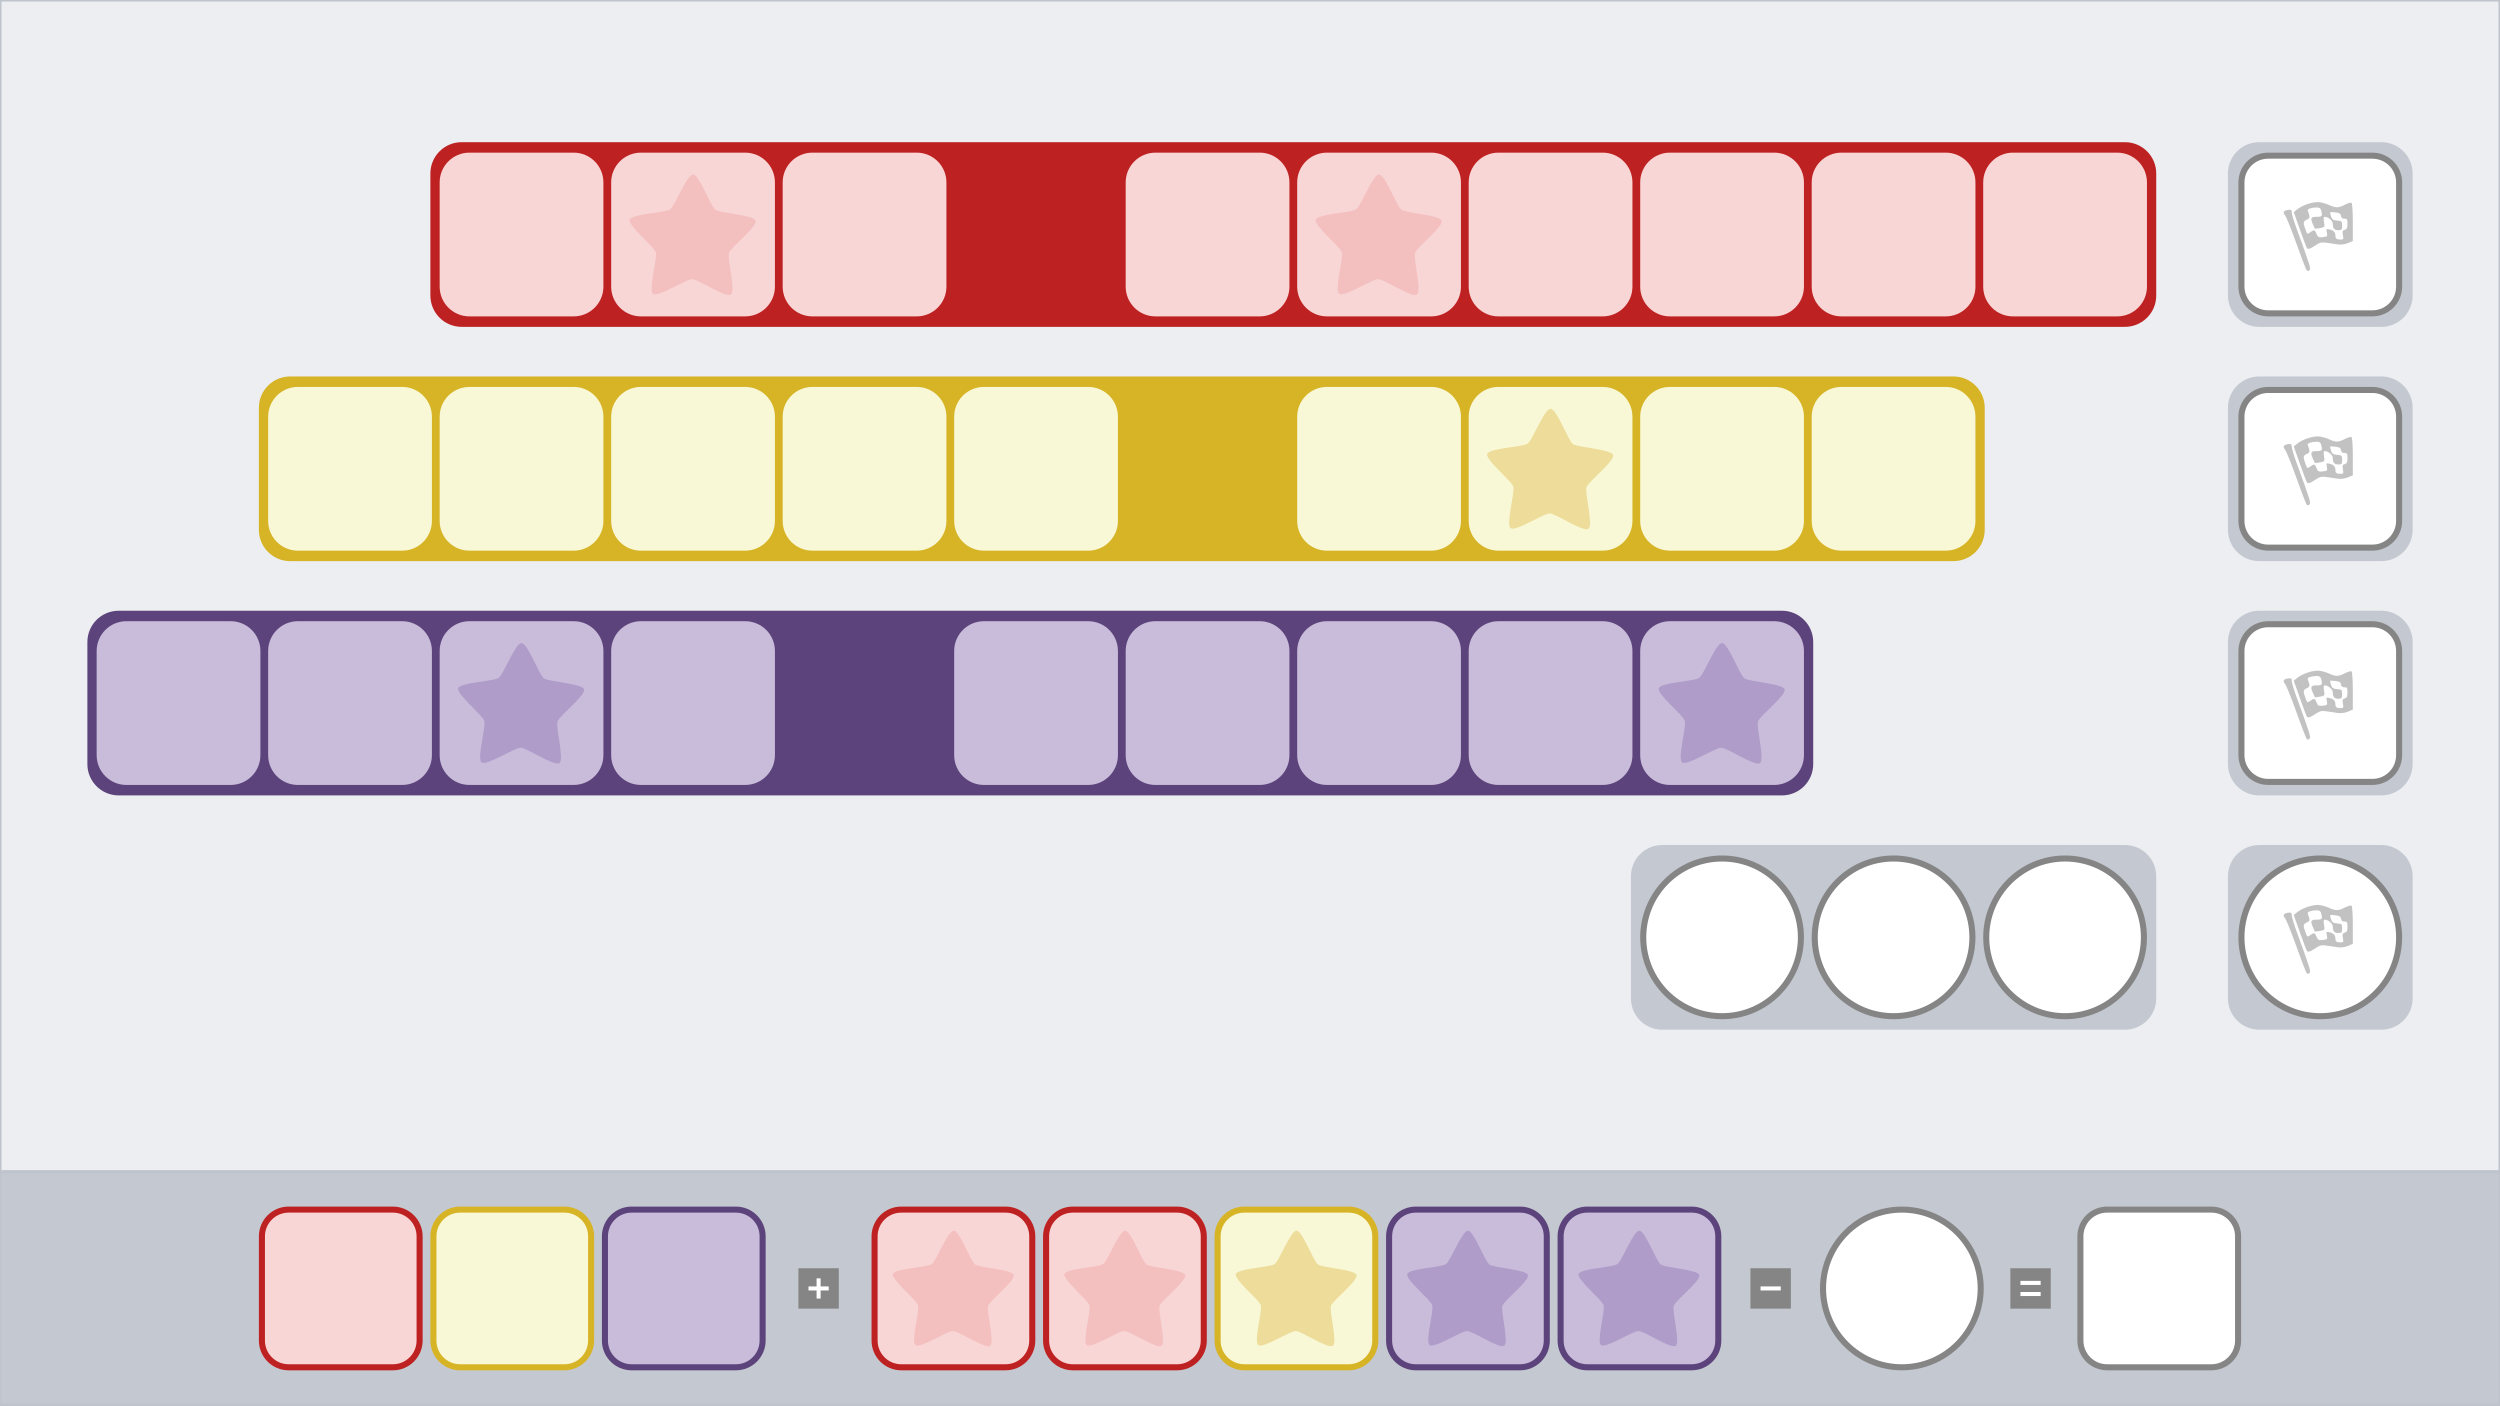
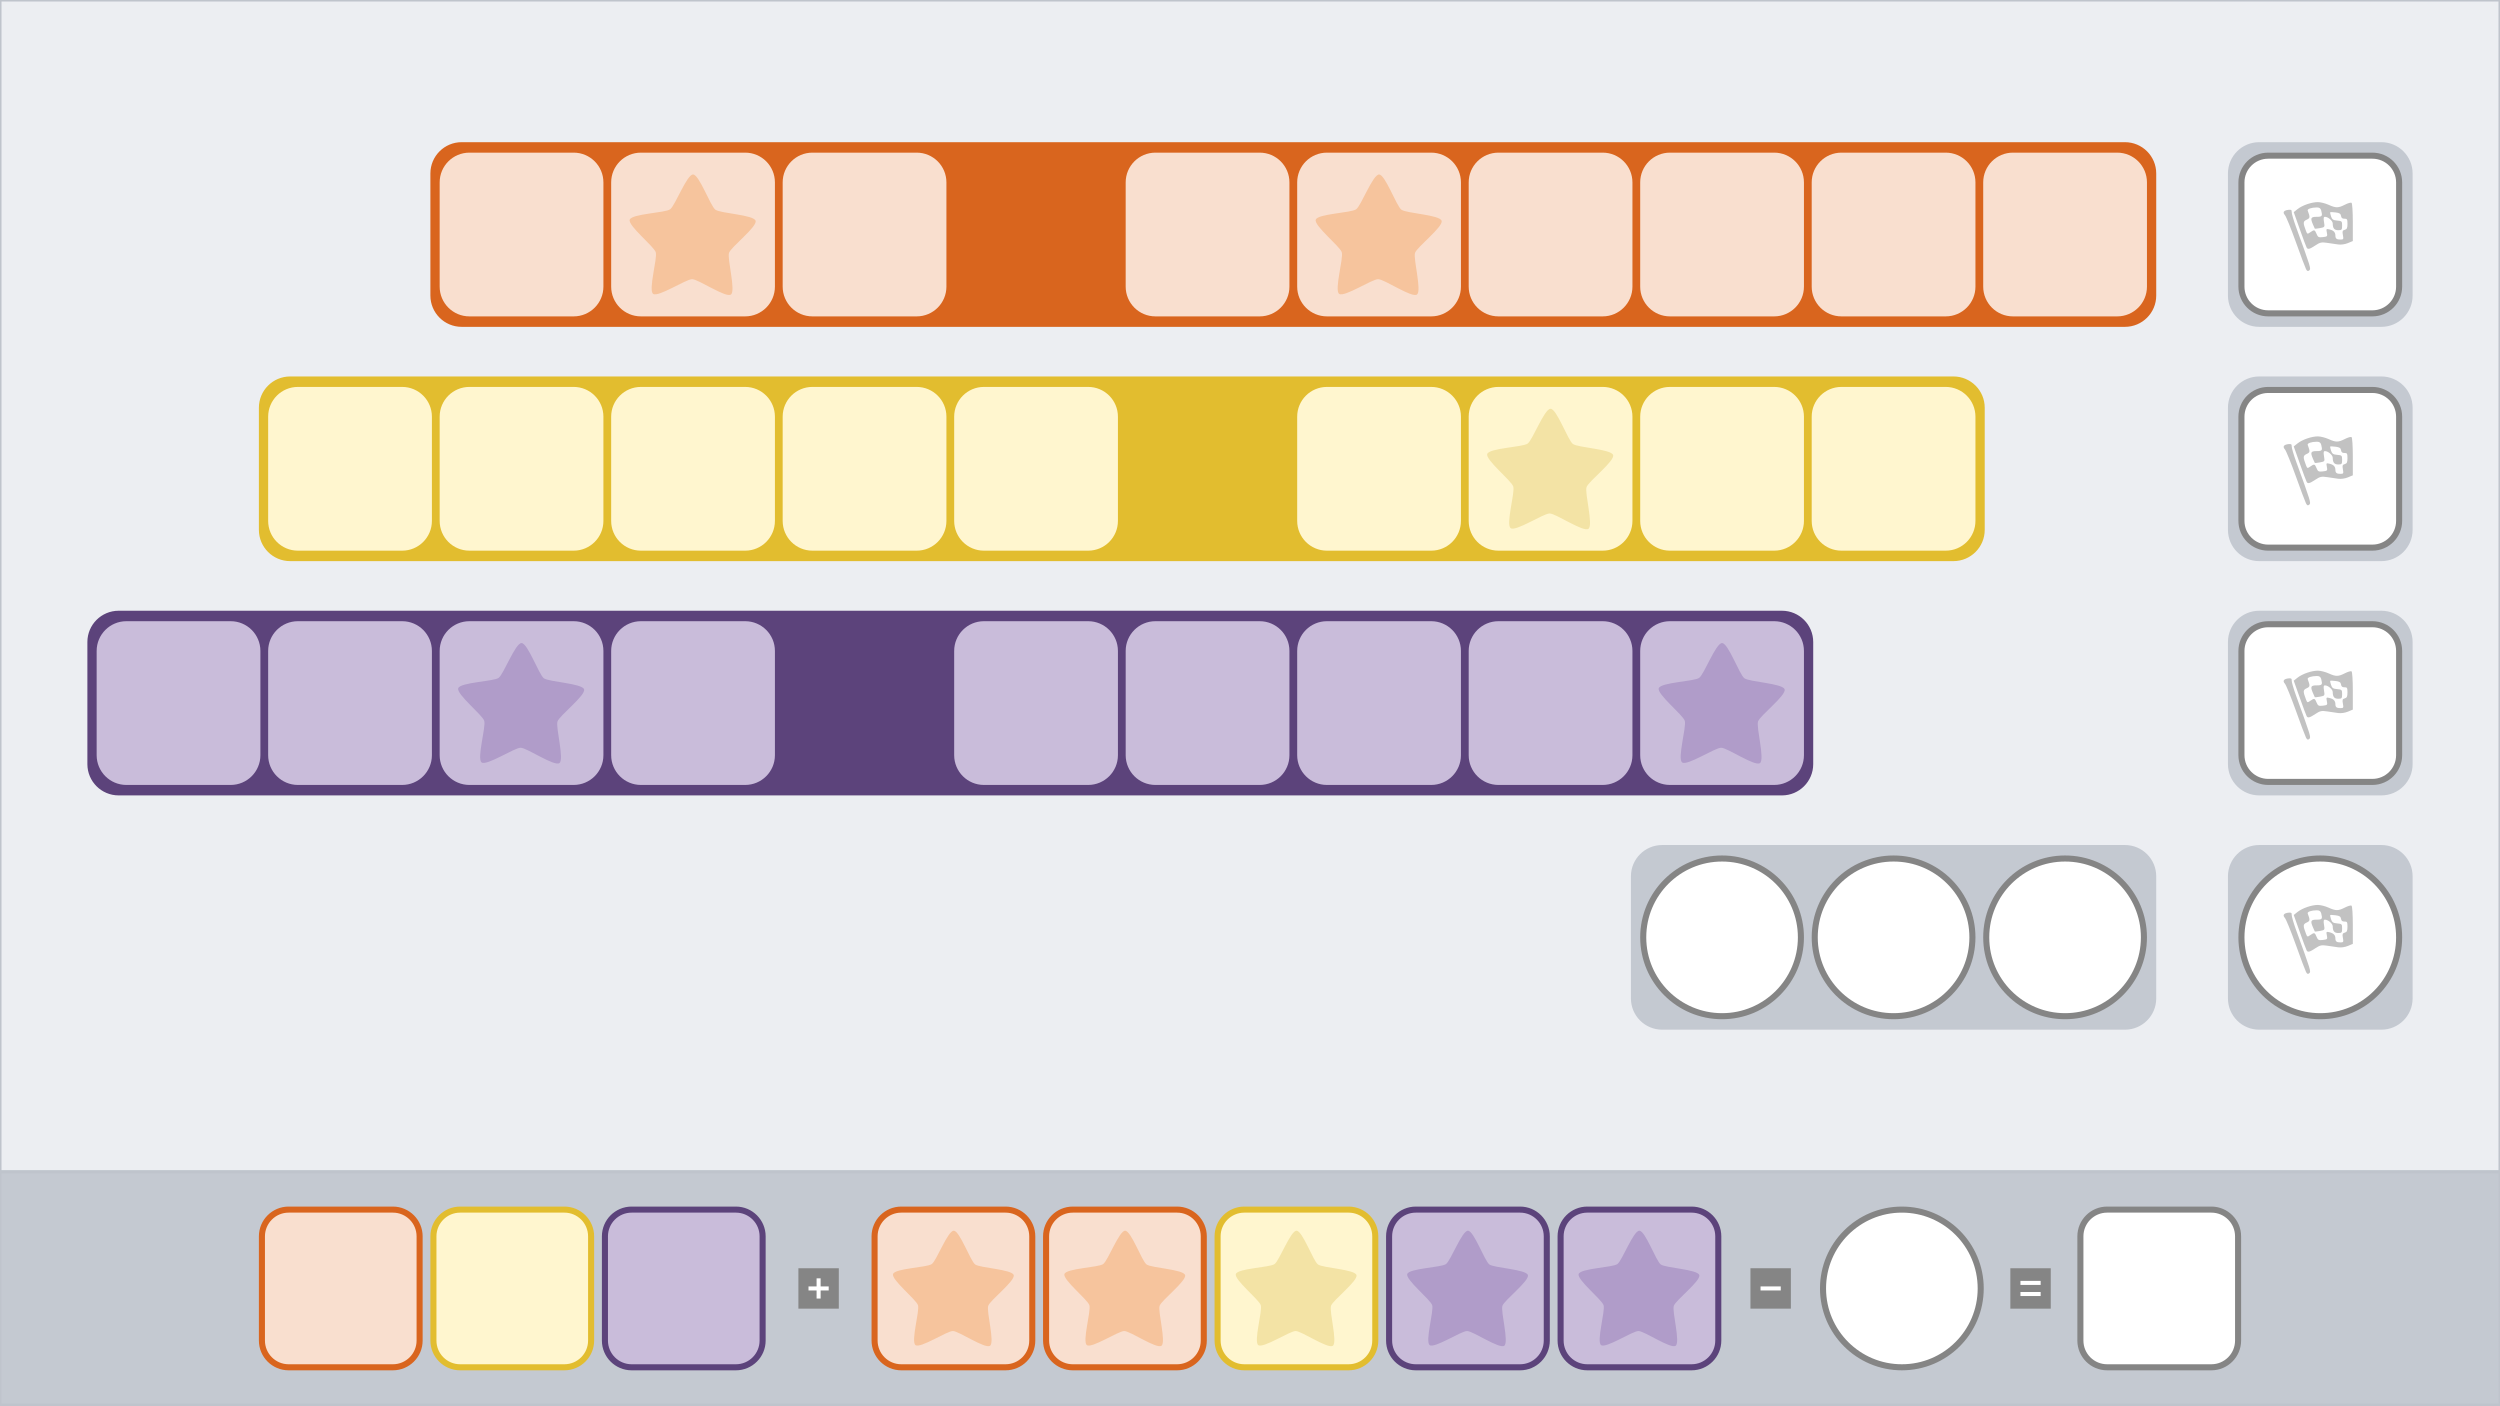
<svg xmlns="http://www.w3.org/2000/svg" width="659.967" height="370.908" viewBox="-29.782 0 659.967 370.908" font-family="ui-monospace, &quot;SF Mono&quot;, &quot;Cascadia Mono&quot;, &quot;Consolas&quot;, monospace">
  <rect x="-29.782" y="0.000" width="659.967" height="309.357" fill="#eceef2" stroke="#bfc4cc" stroke-width="0.800" />
  <rect x="-29.782" y="309.357" width="659.967" height="61.551" fill="#c4c9d1" stroke="#bfc4cc" stroke-width="0.800" />
  <g transform="translate(-15.455 5.016)">
-     <rect x="99.691" y="32.917" width="454.797" height="47.950" rx="7.856" ry="7.856" fill="#be2121" stroke="#be2121" stroke-width="0.800" />
+     <rect x="99.691" y="32.917" width="454.797" height="47.950" rx="7.856" ry="7.856" fill="#d9651e" stroke="#d9651e" stroke-width="0.800" />
    <rect x="9.141" y="156.611" width="454.797" height="47.950" rx="7.856" ry="7.856" fill="#5c437b" stroke="#5c437b" stroke-width="0.800" />
-     <rect x="54.416" y="94.764" width="454.797" height="47.950" rx="7.856" ry="7.856" fill="#d7b326" stroke="#d7b326" stroke-width="0.800" />
-     <rect x="101.738" y="35.278" width="43.228" height="43.228" rx="7.856" ry="7.856" fill="#f8d6d6" />
-     <rect x="147.013" y="35.278" width="43.228" height="43.228" rx="7.856" ry="7.856" fill="#f8d6d6" />
-     <rect x="192.288" y="35.278" width="43.228" height="43.228" rx="7.856" ry="7.856" fill="#f8d6d6" />
-     <rect x="282.838" y="35.278" width="43.228" height="43.228" rx="7.856" ry="7.856" fill="#f8d6d6" />
-     <rect x="328.113" y="35.278" width="43.228" height="43.228" rx="7.856" ry="7.856" fill="#f8d6d6" />
-     <rect x="373.388" y="35.278" width="43.228" height="43.228" rx="7.856" ry="7.856" fill="#f8d6d6" />
-     <rect x="418.663" y="35.278" width="43.228" height="43.228" rx="7.856" ry="7.856" fill="#f8d6d6" />
-     <rect x="463.938" y="35.278" width="43.228" height="43.228" rx="7.856" ry="7.856" fill="#f8d6d6" />
-     <rect x="509.213" y="35.278" width="43.228" height="43.228" rx="7.856" ry="7.856" fill="#f8d6d6" />
+     <rect x="54.416" y="94.764" width="454.797" height="47.950" rx="7.856" ry="7.856" fill="#e2bd2f" stroke="#e2bd2f" stroke-width="0.800" />
+     <rect x="101.738" y="35.278" width="43.228" height="43.228" rx="7.856" ry="7.856" fill="#f9dfcf" />
+     <rect x="147.013" y="35.278" width="43.228" height="43.228" rx="7.856" ry="7.856" fill="#f9dfcf" />
+     <rect x="192.288" y="35.278" width="43.228" height="43.228" rx="7.856" ry="7.856" fill="#f9dfcf" />
+     <rect x="282.838" y="35.278" width="43.228" height="43.228" rx="7.856" ry="7.856" fill="#f9dfcf" />
+     <rect x="328.113" y="35.278" width="43.228" height="43.228" rx="7.856" ry="7.856" fill="#f9dfcf" />
+     <rect x="373.388" y="35.278" width="43.228" height="43.228" rx="7.856" ry="7.856" fill="#f9dfcf" />
+     <rect x="418.663" y="35.278" width="43.228" height="43.228" rx="7.856" ry="7.856" fill="#f9dfcf" />
+     <rect x="463.938" y="35.278" width="43.228" height="43.228" rx="7.856" ry="7.856" fill="#f9dfcf" />
+     <rect x="509.213" y="35.278" width="43.228" height="43.228" rx="7.856" ry="7.856" fill="#f9dfcf" />
    <rect x="574.221" y="32.917" width="47.950" height="47.950" rx="7.856" ry="7.856" fill="#c4c9d1" stroke="#c4c9d1" stroke-width="0.800" />
    <rect x="577.382" y="36.078" width="41.628" height="41.628" rx="7.056" ry="7.056" fill="#ffffff" stroke="#858585" stroke-width="1.600" />
    <use href="#flag-icon" transform="translate(249.214 -187.805)" fill="#c2c2c2" />
-     <rect x="56.463" y="97.125" width="43.228" height="43.228" rx="7.856" ry="7.856" fill="#f8f8d6" />
-     <rect x="101.738" y="97.125" width="43.228" height="43.228" rx="7.856" ry="7.856" fill="#f8f8d6" />
-     <rect x="147.013" y="97.125" width="43.228" height="43.228" rx="7.856" ry="7.856" fill="#f8f8d6" />
-     <rect x="192.288" y="97.125" width="43.228" height="43.228" rx="7.856" ry="7.856" fill="#f8f8d6" />
-     <rect x="237.563" y="97.125" width="43.228" height="43.228" rx="7.856" ry="7.856" fill="#f8f8d6" />
-     <rect x="328.113" y="97.125" width="43.228" height="43.228" rx="7.856" ry="7.856" fill="#f8f8d6" />
-     <rect x="373.388" y="97.125" width="43.228" height="43.228" rx="7.856" ry="7.856" fill="#f8f8d6" />
-     <rect x="418.663" y="97.125" width="43.228" height="43.228" rx="7.856" ry="7.856" fill="#f8f8d6" />
-     <rect x="463.938" y="97.125" width="43.228" height="43.228" rx="7.856" ry="7.856" fill="#f8f8d6" />
+     <rect x="56.463" y="97.125" width="43.228" height="43.228" rx="7.856" ry="7.856" fill="#fff6cf" />
+     <rect x="101.738" y="97.125" width="43.228" height="43.228" rx="7.856" ry="7.856" fill="#fff6cf" />
+     <rect x="147.013" y="97.125" width="43.228" height="43.228" rx="7.856" ry="7.856" fill="#fff6cf" />
+     <rect x="192.288" y="97.125" width="43.228" height="43.228" rx="7.856" ry="7.856" fill="#fff6cf" />
+     <rect x="237.563" y="97.125" width="43.228" height="43.228" rx="7.856" ry="7.856" fill="#fff6cf" />
+     <rect x="328.113" y="97.125" width="43.228" height="43.228" rx="7.856" ry="7.856" fill="#fff6cf" />
+     <rect x="373.388" y="97.125" width="43.228" height="43.228" rx="7.856" ry="7.856" fill="#fff6cf" />
+     <rect x="418.663" y="97.125" width="43.228" height="43.228" rx="7.856" ry="7.856" fill="#fff6cf" />
+     <rect x="463.938" y="97.125" width="43.228" height="43.228" rx="7.856" ry="7.856" fill="#fff6cf" />
    <rect x="574.221" y="94.764" width="47.950" height="47.950" rx="7.856" ry="7.856" fill="#c4c9d1" stroke="#c4c9d1" stroke-width="0.800" />
    <rect x="577.382" y="97.925" width="41.628" height="41.628" rx="7.056" ry="7.056" fill="#ffffff" stroke="#858585" stroke-width="1.600" />
    <use href="#flag-icon" transform="translate(249.214 -125.958)" fill="#c2c2c2" />
    <rect x="11.188" y="158.972" width="43.228" height="43.228" rx="7.856" ry="7.856" fill="#c9bcda" />
    <rect x="56.463" y="158.972" width="43.228" height="43.228" rx="7.856" ry="7.856" fill="#c9bcda" />
    <rect x="101.738" y="158.972" width="43.228" height="43.228" rx="7.856" ry="7.856" fill="#c9bcda" />
    <rect x="147.013" y="158.972" width="43.228" height="43.228" rx="7.856" ry="7.856" fill="#c9bcda" />
    <rect x="237.563" y="158.972" width="43.228" height="43.228" rx="7.856" ry="7.856" fill="#c9bcda" />
    <rect x="282.838" y="158.972" width="43.228" height="43.228" rx="7.856" ry="7.856" fill="#c9bcda" />
    <rect x="328.113" y="158.972" width="43.228" height="43.228" rx="7.856" ry="7.856" fill="#c9bcda" />
    <rect x="373.388" y="158.972" width="43.228" height="43.228" rx="7.856" ry="7.856" fill="#c9bcda" />
    <rect x="418.663" y="158.972" width="43.228" height="43.228" rx="7.856" ry="7.856" fill="#c9bcda" />
    <rect x="574.221" y="156.611" width="47.950" height="47.950" rx="7.856" ry="7.856" fill="#c4c9d1" stroke="#c4c9d1" stroke-width="0.800" />
    <rect x="577.382" y="159.772" width="41.628" height="41.628" rx="7.056" ry="7.056" fill="#ffffff" stroke="#858585" stroke-width="1.600" />
    <use href="#flag-icon" transform="translate(249.214 -64.111)" fill="#c2c2c2" />
  </g>
-   <rect x="39.361" y="319.319" width="41.628" height="41.628" rx="7.056" ry="7.056" fill="#f8d6d6" stroke="#be2121" stroke-width="1.600" />
-   <rect x="84.636" y="319.319" width="41.628" height="41.628" rx="7.056" ry="7.056" fill="#f8f8d6" stroke="#d7b326" stroke-width="1.600" />
+   <rect x="39.361" y="319.319" width="41.628" height="41.628" rx="7.056" ry="7.056" fill="#f9dfcf" stroke="#d9651e" stroke-width="1.600" />
+   <rect x="84.636" y="319.319" width="41.628" height="41.628" rx="7.056" ry="7.056" fill="#fff6cf" stroke="#e2bd2f" stroke-width="1.600" />
  <rect x="129.911" y="319.319" width="41.628" height="41.628" rx="7.056" ry="7.056" fill="#c9bcda" stroke="#5c437b" stroke-width="1.600" />
-   <rect x="201.096" y="319.319" width="41.628" height="41.628" rx="7.056" ry="7.056" fill="#f8d6d6" stroke="#be2121" stroke-width="1.600" />
-   <rect x="246.371" y="319.319" width="41.628" height="41.628" rx="7.056" ry="7.056" fill="#f8d6d6" stroke="#be2121" stroke-width="1.600" />
-   <rect x="291.646" y="319.319" width="41.628" height="41.628" rx="7.056" ry="7.056" fill="#f8f8d6" stroke="#d7b326" stroke-width="1.600" />
+   <rect x="201.096" y="319.319" width="41.628" height="41.628" rx="7.056" ry="7.056" fill="#f9dfcf" stroke="#d9651e" stroke-width="1.600" />
+   <rect x="246.371" y="319.319" width="41.628" height="41.628" rx="7.056" ry="7.056" fill="#f9dfcf" stroke="#d9651e" stroke-width="1.600" />
+   <rect x="291.646" y="319.319" width="41.628" height="41.628" rx="7.056" ry="7.056" fill="#fff6cf" stroke="#e2bd2f" stroke-width="1.600" />
  <rect x="336.921" y="319.319" width="41.628" height="41.628" rx="7.056" ry="7.056" fill="#c9bcda" stroke="#5c437b" stroke-width="1.600" />
  <rect x="382.196" y="319.319" width="41.628" height="41.628" rx="7.056" ry="7.056" fill="#c9bcda" stroke="#5c437b" stroke-width="1.600" />
  <g transform="translate(-15.455 5.016)">
-     <path transform="translate(41.584 -0.293)" d="M 137.043,73.029 C 135.699,73.986 128.461,68.989 126.809,68.978 C 125.156,68.962 117.836,73.837 116.508,72.853 C 115.180,71.872 117.695,63.443 117.199,61.868 C 116.703,60.294 109.805,54.837 110.328,53.271 C 110.852,51.704 119.645,51.493 120.988,50.532 C 122.332,49.575 125.395,41.329 127.043,41.341 C 128.695,41.357 131.613,49.653 132.942,50.634 C 134.270,51.618 143.059,51.978 143.555,53.552 C 144.051,55.126 137.063,60.466 136.539,62.032 C 136.016,63.599 138.387,72.068 137.043,73.029" fill="#f4bfbf" />
-     <path transform="translate(34.203 -0.293)" d="M 325.524,73.029 C 324.180,73.986 316.942,68.989 315.289,68.978 C 313.637,68.962 306.317,73.837 304.988,72.853 C 303.660,71.872 306.176,63.443 305.680,61.868 C 305.184,60.294 298.285,54.837 298.809,53.271 C 299.332,51.704 308.125,51.493 309.469,50.532 C 310.813,49.575 313.875,41.329 315.524,41.341 C 317.176,41.357 320.094,49.653 321.422,50.634 C 322.750,51.618 331.539,51.978 332.035,53.552 C 332.531,55.126 325.543,60.466 325.020,62.032 C 324.496,63.599 326.867,72.068 325.524,73.029" fill="#f4bfbf" />
-     <path transform="translate(-13.942 0.059)" d="M 418.944,134.525 C 417.600,135.486 410.362,130.486 408.709,130.474 C 407.061,130.458 399.737,135.333 398.409,134.349 C 397.080,133.368 399.596,124.939 399.100,123.364 C 398.604,121.790 391.705,116.333 392.229,114.767 C 392.752,113.200 401.545,112.989 402.889,112.029 C 404.233,111.071 407.295,102.825 408.944,102.837 C 410.596,102.853 413.514,111.150 414.842,112.130 C 416.170,113.114 424.959,113.474 425.455,115.048 C 425.952,116.626 418.963,121.966 418.440,123.529 C 417.916,125.095 420.287,133.568 418.944,134.525" fill="#eddc9a" />
+     <path transform="translate(41.584 -0.293)" d="M 137.043,73.029 C 135.699,73.986 128.461,68.989 126.809,68.978 C 125.156,68.962 117.836,73.837 116.508,72.853 C 115.180,71.872 117.695,63.443 117.199,61.868 C 116.703,60.294 109.805,54.837 110.328,53.271 C 110.852,51.704 119.645,51.493 120.988,50.532 C 122.332,49.575 125.395,41.329 127.043,41.341 C 128.695,41.357 131.613,49.653 132.942,50.634 C 134.270,51.618 143.059,51.978 143.555,53.552 C 144.051,55.126 137.063,60.466 136.539,62.032 C 136.016,63.599 138.387,72.068 137.043,73.029" fill="#f6c49d" />
+     <path transform="translate(34.203 -0.293)" d="M 325.524,73.029 C 324.180,73.986 316.942,68.989 315.289,68.978 C 313.637,68.962 306.317,73.837 304.988,72.853 C 303.660,71.872 306.176,63.443 305.680,61.868 C 305.184,60.294 298.285,54.837 298.809,53.271 C 299.332,51.704 308.125,51.493 309.469,50.532 C 310.813,49.575 313.875,41.329 315.524,41.341 C 317.176,41.357 320.094,49.653 321.422,50.634 C 322.750,51.618 331.539,51.978 332.035,53.552 C 332.531,55.126 325.543,60.466 325.020,62.032 C 324.496,63.599 326.867,72.068 325.524,73.029" fill="#f6c49d" />
+     <path transform="translate(-13.942 0.059)" d="M 418.944,134.525 C 417.600,135.486 410.362,130.486 408.709,130.474 C 407.061,130.458 399.737,135.333 398.409,134.349 C 397.080,133.368 399.596,124.939 399.100,123.364 C 398.604,121.790 391.705,116.333 392.229,114.767 C 392.752,113.200 401.545,112.989 402.889,112.029 C 404.233,111.071 407.295,102.825 408.944,102.837 C 410.596,102.853 413.514,111.150 414.842,112.130 C 416.170,113.114 424.959,113.474 425.455,115.048 C 425.952,116.626 418.963,121.966 418.440,123.529 C 417.916,125.095 420.287,133.568 418.944,134.525" fill="#f3e3a5" />
    <path transform="translate(-50.298 0.409)" d="M 183.647,196.021 C 182.303,196.982 175.064,191.986 173.417,191.970 C 171.764,191.954 164.439,196.829 163.111,195.849 C 161.787,194.864 164.303,186.439 163.803,184.861 C 163.307,183.286 156.412,177.829 156.936,176.263 C 157.459,174.696 166.253,174.486 167.596,173.529 C 168.939,172.568 171.999,164.321 173.650,164.333 C 175.298,164.349 178.221,172.646 179.546,173.630 C 180.874,174.611 189.662,174.974 190.158,176.548 C 190.654,178.122 183.667,183.462 183.143,185.029 C 182.619,186.591 184.990,195.064 183.647,196.021" fill="#b09cc9" />
    <path transform="translate(-63.409 0.409)" d="M 513.686,196.021 C 512.342,196.982 505.104,191.986 503.451,191.970 C 501.799,191.954 494.479,196.829 493.150,195.849 C 491.822,194.864 494.338,186.439 493.842,184.861 C 493.346,183.286 486.447,177.829 486.971,176.263 C 487.494,174.696 496.287,174.486 497.631,173.529 C 498.975,172.568 502.037,164.321 503.686,164.333 C 505.338,164.349 508.256,172.646 509.584,173.630 C 510.912,174.611 519.701,174.974 520.197,176.548 C 520.693,178.122 513.705,183.462 513.182,185.029 C 512.658,186.591 515.029,195.064 513.686,196.021" fill="#b09cc9" />
  </g>
-   <path transform="translate(17.917 0.000)" d="M 213.660,355.261 C 212.371,356.179 205.434,351.390 203.852,351.375 C 202.270,351.363 195.250,356.035 193.981,355.093 C 192.707,354.152 195.117,346.074 194.641,344.562 C 194.164,343.054 187.555,337.824 188.055,336.324 C 188.559,334.820 196.988,334.617 198.274,333.699 C 199.563,332.781 202.496,324.875 204.078,324.890 C 205.660,324.902 208.457,332.855 209.731,333.797 C 211.004,334.738 219.426,335.086 219.903,336.593 C 220.379,338.101 213.680,343.222 213.176,344.722 C 212.676,346.222 214.949,354.340 213.660,355.261" fill="#f4bfbf" />
-   <path transform="translate(15.690 0.000)" d="M 261.133,355.261 C 259.844,356.179 252.906,351.390 251.324,351.375 C 249.742,351.363 242.723,356.035 241.453,355.093 C 240.180,354.152 242.590,346.074 242.113,344.562 C 241.637,343.054 235.028,337.824 235.528,336.324 C 236.031,334.820 244.457,334.617 245.746,333.699 C 247.035,332.781 249.969,324.875 251.551,324.890 C 253.133,324.902 255.930,332.855 257.203,333.797 C 258.477,334.738 266.899,335.086 267.375,336.593 C 267.852,338.101 261.153,343.222 260.649,344.722 C 260.149,346.222 262.422,354.340 261.133,355.261" fill="#f4bfbf" />
-   <path transform="translate(13.702 0.000)" d="M 308.367,355.261 C 307.082,356.179 300.141,351.390 298.559,351.375 C 296.977,351.363 289.961,356.035 288.688,355.093 C 287.414,354.152 289.824,346.074 289.348,344.562 C 288.875,343.054 282.262,337.824 282.766,336.324 C 283.266,334.820 291.695,334.617 292.981,333.699 C 294.270,332.781 297.203,324.875 298.785,324.890 C 300.367,324.902 303.164,332.855 304.438,333.797 C 305.711,334.738 314.133,335.086 314.610,336.593 C 315.086,338.101 308.387,343.222 307.887,344.722 C 307.383,346.222 309.656,354.340 308.367,355.261" fill="#eddc9a" />
+   <path transform="translate(17.917 0.000)" d="M 213.660,355.261 C 212.371,356.179 205.434,351.390 203.852,351.375 C 202.270,351.363 195.250,356.035 193.981,355.093 C 192.707,354.152 195.117,346.074 194.641,344.562 C 194.164,343.054 187.555,337.824 188.055,336.324 C 188.559,334.820 196.988,334.617 198.274,333.699 C 199.563,332.781 202.496,324.875 204.078,324.890 C 205.660,324.902 208.457,332.855 209.731,333.797 C 211.004,334.738 219.426,335.086 219.903,336.593 C 220.379,338.101 213.680,343.222 213.176,344.722 C 212.676,346.222 214.949,354.340 213.660,355.261" fill="#f6c49d" />
+   <path transform="translate(15.690 0.000)" d="M 261.133,355.261 C 259.844,356.179 252.906,351.390 251.324,351.375 C 249.742,351.363 242.723,356.035 241.453,355.093 C 240.180,354.152 242.590,346.074 242.113,344.562 C 241.637,343.054 235.028,337.824 235.528,336.324 C 236.031,334.820 244.457,334.617 245.746,333.699 C 247.035,332.781 249.969,324.875 251.551,324.890 C 253.133,324.902 255.930,332.855 257.203,333.797 C 258.477,334.738 266.899,335.086 267.375,336.593 C 267.852,338.101 261.153,343.222 260.649,344.722 C 260.149,346.222 262.422,354.340 261.133,355.261" fill="#f6c49d" />
+   <path transform="translate(13.702 0.000)" d="M 308.367,355.261 C 307.082,356.179 300.141,351.390 298.559,351.375 C 296.977,351.363 289.961,356.035 288.688,355.093 C 287.414,354.152 289.824,346.074 289.348,344.562 C 288.875,343.054 282.262,337.824 282.766,336.324 C 283.266,334.820 291.695,334.617 292.981,333.699 C 294.270,332.781 297.203,324.875 298.785,324.890 C 300.367,324.902 303.164,332.855 304.438,333.797 C 305.711,334.738 314.133,335.086 314.610,336.593 C 315.086,338.101 308.387,343.222 307.887,344.722 C 307.383,346.222 309.656,354.340 308.367,355.261" fill="#f3e3a5" />
  <path transform="translate(11.104 0.000)" d="M 356.215,355.261 C 354.926,356.179 347.988,351.390 346.406,351.375 C 344.824,351.363 337.805,356.035 336.531,355.093 C 335.262,354.152 337.672,346.074 337.195,344.562 C 336.719,343.054 330.110,337.824 330.610,336.324 C 331.113,334.820 339.539,334.617 340.828,333.699 C 342.117,332.781 345.051,324.875 346.633,324.890 C 348.215,324.902 351.012,332.855 352.285,333.797 C 353.555,334.738 361.981,335.086 362.457,336.593 C 362.934,338.101 356.235,343.222 355.731,344.722 C 355.231,346.222 357.504,354.340 356.215,355.261" fill="#b09cc9" />
  <path transform="translate(8.682 0.000)" d="M 403.883,355.261 C 402.594,356.179 395.656,351.390 394.074,351.375 C 392.492,351.363 385.473,356.035 384.203,355.093 C 382.930,354.152 385.340,346.074 384.863,344.562 C 384.387,343.054 377.778,337.824 378.281,336.324 C 378.781,334.820 387.211,334.617 388.496,333.699 C 389.785,332.781 392.719,324.875 394.301,324.890 C 395.883,324.902 398.680,332.855 399.953,333.797 C 401.227,334.738 409.649,335.086 410.125,336.593 C 410.602,338.101 403.903,343.222 403.399,344.722 C 402.899,346.222 405.172,354.340 403.883,355.261" fill="#b09cc9" />
  <rect x="180.985" y="334.800" width="10.667" height="10.667" fill="#858585" />
  <line x1="183.651" y1="340.133" x2="188.985" y2="340.133" stroke="#ffffff" stroke-width="1.067" stroke-linecap="butt" />
  <line x1="186.318" y1="337.466" x2="186.318" y2="342.800" stroke="#ffffff" stroke-width="1.067" stroke-linecap="butt" />
  <rect x="432.315" y="334.799" width="10.667" height="10.667" fill="#858585" />
  <line x1="434.981" y1="340.132" x2="440.315" y2="340.132" stroke="#ffffff" stroke-width="1.067" stroke-linecap="butt" />
  <rect x="500.924" y="334.803" width="10.667" height="10.667" fill="#858585" />
  <line x1="503.591" y1="338.669" x2="508.924" y2="338.669" stroke="#ffffff" stroke-width="1.067" stroke-linecap="butt" />
  <line x1="503.591" y1="341.603" x2="508.924" y2="341.603" stroke="#ffffff" stroke-width="1.067" stroke-linecap="butt" />
  <rect x="519.414" y="319.319" width="41.628" height="41.628" rx="7.056" ry="7.056" fill="#ffffff" stroke="#858585" stroke-width="1.600" />
  <g transform="translate(-15.455 5.016)">
    <rect x="416.616" y="218.458" width="137.872" height="47.950" rx="7.856" ry="7.856" fill="#c4c9d1" stroke="#c4c9d1" stroke-width="0.800" />
    <circle cx="440.277" cy="242.433" r="20.814" fill="#ffffff" stroke="#858585" stroke-width="1.600" />
    <circle cx="485.552" cy="242.433" r="20.814" fill="#ffffff" stroke="#858585" stroke-width="1.600" />
    <circle cx="530.827" cy="242.433" r="20.814" fill="#ffffff" stroke="#858585" stroke-width="1.600" />
    <rect x="574.221" y="218.458" width="47.950" height="47.950" rx="7.856" ry="7.856" fill="#c4c9d1" stroke="#c4c9d1" stroke-width="0.800" />
    <circle cx="598.196" cy="242.433" r="20.814" fill="#ffffff" stroke="#858585" stroke-width="1.600" />
    <use href="#flag-icon" transform="translate(249.214 -2.264)" fill="#c2c2c2" />
  </g>
  <defs>
    <path id="flag-icon" d="M 345.219,253.837 C 345.008,253.444 343.797,250.216 342.528,246.665 C 341.258,243.119 339.961,239.931 339.645,239.579 C 338.973,238.837 339.328,238.322 340.617,238.177 C 341.289,238.103 341.477,238.232 341.434,238.744 C 341.403,239.107 341.934,240.939 342.613,242.806 C 346.485,253.451 346.578,253.751 346.082,254.162 C 345.715,254.466 345.516,254.392 345.219,253.837 M 345.395,248.173 C 345.281,247.994 344.465,245.806 343.582,243.319 L 341.977,238.790 L 342.973,237.997 C 344.231,236.990 346.723,236.134 348.360,236.142 C 349.051,236.146 350.313,236.466 351.160,236.849 C 353.098,237.728 353.723,237.724 355.477,236.829 C 356.254,236.431 357.043,236.204 357.231,236.319 C 357.426,236.439 357.574,238.677 357.574,241.474 L 357.574,246.419 L 356.274,246.962 C 355.512,247.283 354.449,247.431 353.711,247.326 C 353.016,247.228 351.692,247.033 350.770,246.896 C 349.309,246.677 348.906,246.767 347.684,247.576 C 346.172,248.576 345.715,248.694 345.395,248.173 M 354.953,244.837 C 354.766,243.833 354.844,243.615 355.445,243.458 C 356.008,243.310 356.160,242.978 356.160,241.884 C 356.160,240.673 356.059,240.501 355.363,240.525 C 354.809,240.544 354.535,240.326 354.461,239.794 C 354.379,239.212 354.051,238.997 353.047,238.872 C 352.328,238.783 351.684,238.755 351.617,238.814 C 351.547,238.872 351.641,239.365 351.821,239.912 C 352.090,240.728 352.383,240.927 353.445,241.017 C 354.668,241.119 354.746,241.197 354.746,242.341 C 354.746,243.447 354.653,243.556 353.723,243.556 C 352.688,243.556 352.270,243.048 352.270,241.783 C 352.270,241.083 351.031,240.025 350.219,240.025 C 349.852,240.025 349.793,240.357 349.965,241.392 C 350.195,242.747 350.184,242.767 348.903,243.005 C 348.188,243.138 347.574,243.201 347.535,243.138 C 347.496,243.076 347.274,242.583 347.043,242.040 C 346.317,240.349 346.477,240.025 348.031,240.025 C 349.492,240.025 349.621,239.841 349.223,238.345 C 349.067,237.771 348.746,237.552 348.078,237.552 C 346.633,237.560 345.500,237.954 345.664,238.392 C 346.328,240.165 346.305,240.372 345.379,240.794 C 344.410,241.236 344.391,241.595 345.203,243.740 C 345.535,244.611 345.598,244.630 346.340,244.107 C 347.399,243.369 347.528,243.400 348.000,244.544 C 348.360,245.415 348.559,245.517 349.668,245.384 C 350.860,245.247 350.918,245.177 350.719,244.185 C 350.516,243.177 350.555,243.138 351.473,243.369 C 352.520,243.634 352.965,244.119 352.973,245.001 C 352.981,245.779 353.309,246.033 354.313,246.033 C 355.102,246.033 355.160,245.927 354.953,244.837" />
  </defs>
  <circle cx="472.285" cy="340.133" r="20.814" fill="#ffffff" stroke="#858585" stroke-width="1.600" />
</svg>
